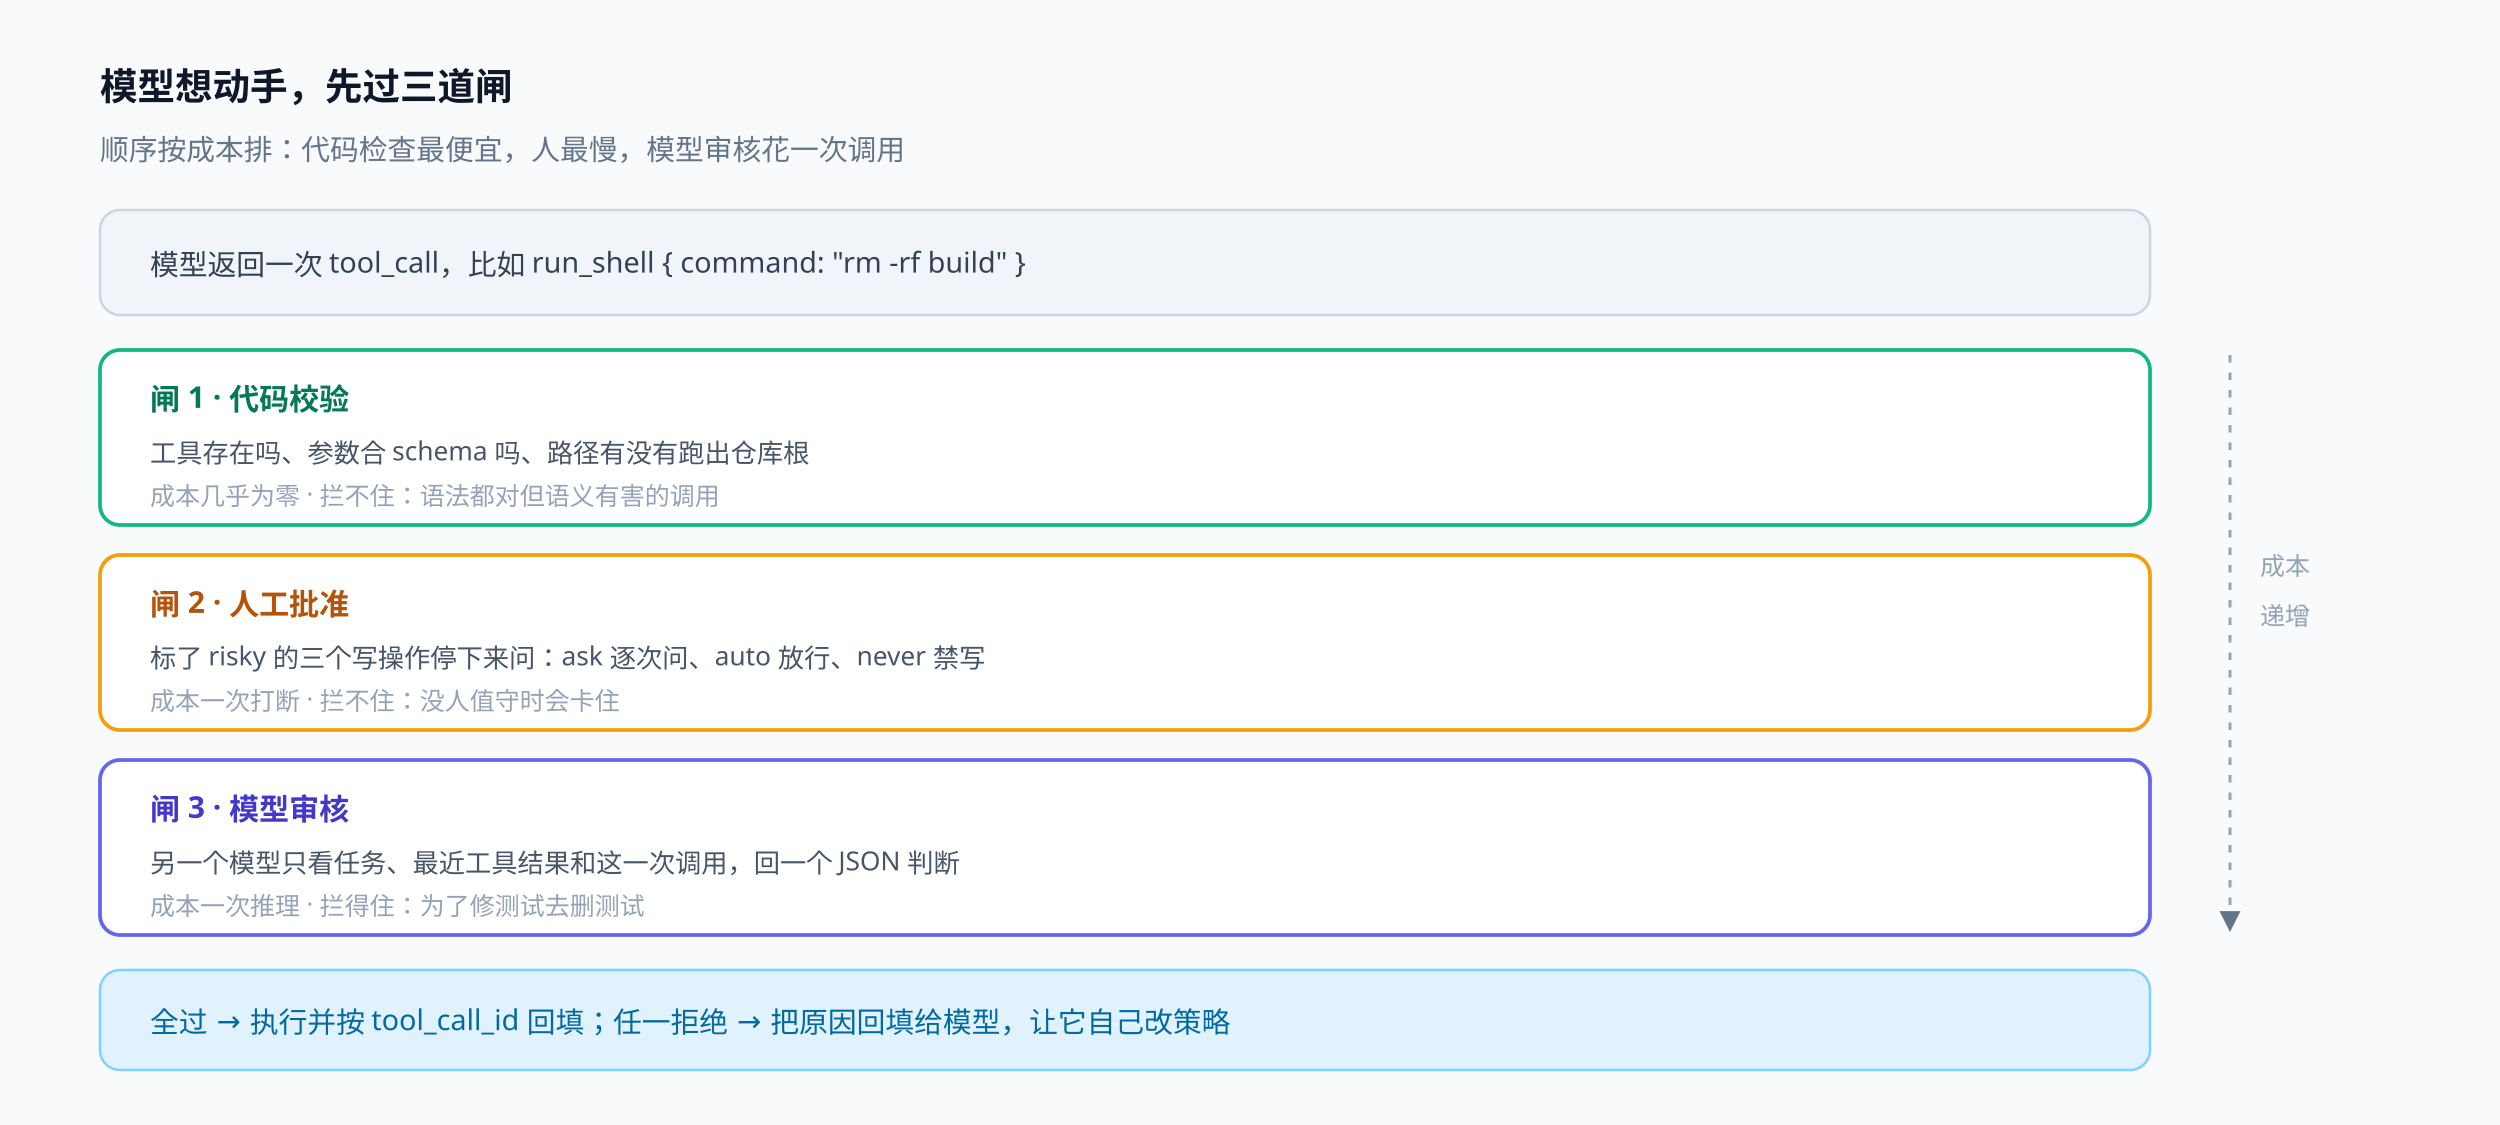
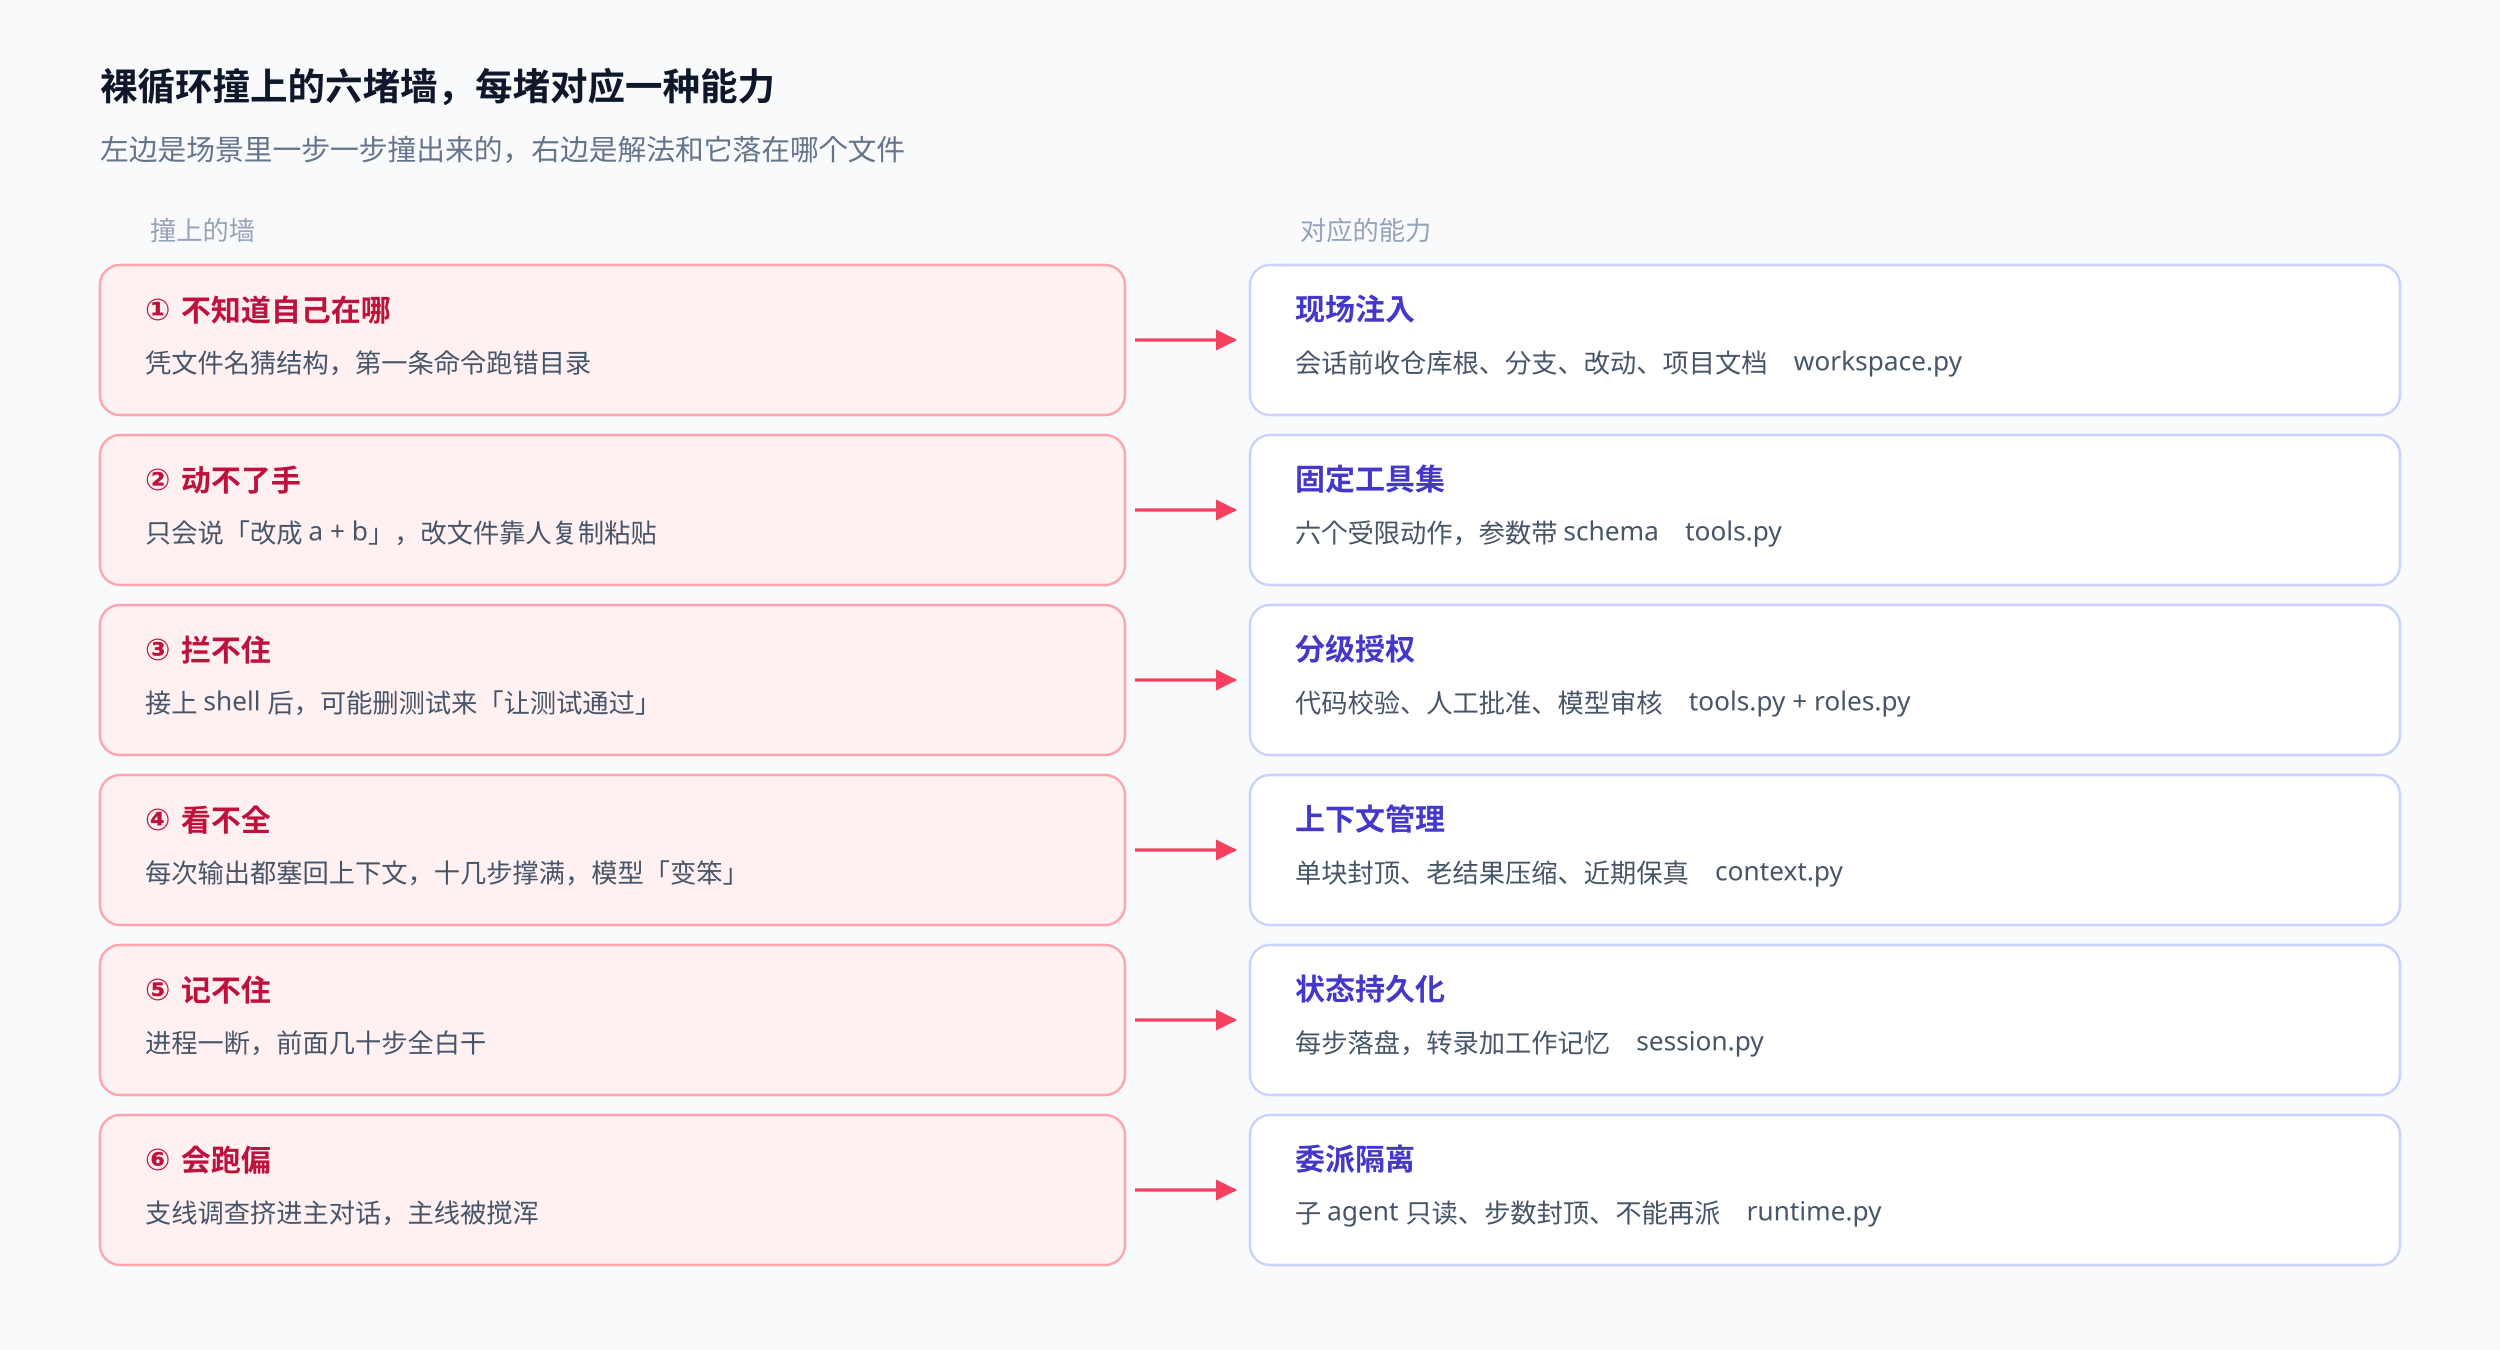
- <svg xmlns="http://www.w3.org/2000/svg" viewBox="0 0 1000 450" width="1000" height="450" role="img" aria-label="工具调用的三道闸">
+ <svg xmlns="http://www.w3.org/2000/svg" viewBox="0 0 1000 540" width="1000" height="540" role="img" aria-label="六堵墙与六种能力">
  <defs>
-     <marker id="k2" viewBox="0 0 10 10" refX="9" refY="5" markerWidth="7" markerHeight="7" orient="auto">
-       <path d="M0,0 L10,5 L0,10 z" fill="#64748B" />
+     <marker id="w1" viewBox="0 0 10 10" refX="9" refY="5" markerWidth="6.5" markerHeight="6.5" orient="auto">
+       <path d="M0,0 L10,5 L0,10 z" fill="#F43F5E" />
    </marker>
  </defs>
-   <rect width="1000" height="450" fill="#F8FAFC" />
-   <text x="40" y="40" font-family="'PingFang SC','Microsoft YaHei','Noto Sans CJK SC',system-ui,sans-serif" font-size="15" font-weight="600" fill="#0F172A">模型想动手，先过三道闸</text>
-   <text x="40" y="64" font-family="'PingFang SC','Microsoft YaHei',system-ui,sans-serif" font-size="11.5" fill="#64748B">顺序按成本排：代码检查最便宜，人最慢，模型审核花一次调用</text>
-   <rect x="40" y="84" width="820" height="42" rx="8" fill="#F1F5F9" stroke="#CBD5E1" />
-   <text x="60" y="110" font-family="'PingFang SC','Microsoft YaHei',system-ui,sans-serif" font-size="11.5" fill="#334155">模型返回一次 tool_call，比如 run_shell { command: "rm -rf build" }</text>
-   <rect x="40" y="140" width="820" height="70" rx="8" fill="#FFFFFF" stroke="#10B981" stroke-width="1.5" />
-   <text x="60" y="164" font-family="'PingFang SC','Microsoft YaHei',system-ui,sans-serif" font-size="12" font-weight="600" fill="#047857">闸 1 · 代码校验</text>
-   <text x="60" y="185" font-family="'PingFang SC','Microsoft YaHei',system-ui,sans-serif" font-size="10.5" fill="#475569">工具存在吗、参数合 schema 吗、路径有没有跑出仓库根</text>
-   <text x="60" y="202" font-family="'PingFang SC','Microsoft YaHei',system-ui,sans-serif" font-size="10" fill="#94A3B8">成本几乎为零 · 拦不住：语法都对但语义有害的调用</text>
-   <rect x="40" y="222" width="820" height="70" rx="8" fill="#FFFFFF" stroke="#F59E0B" stroke-width="1.5" />
-   <text x="60" y="246" font-family="'PingFang SC','Microsoft YaHei',system-ui,sans-serif" font-size="12" font-weight="600" fill="#B45309">闸 2 · 人工批准</text>
-   <text x="60" y="267" font-family="'PingFang SC','Microsoft YaHei',system-ui,sans-serif" font-size="10.5" fill="#475569">标了 risky 的三个写操作停下来问：ask 逐次问、auto 放行、never 禁写</text>
-   <text x="60" y="284" font-family="'PingFang SC','Microsoft YaHei',system-ui,sans-serif" font-size="10" fill="#94A3B8">成本一次打断 · 拦不住：没人值守时会卡住</text>
-   <rect x="40" y="304" width="820" height="70" rx="8" fill="#FFFFFF" stroke="#6366F1" stroke-width="1.5" />
-   <text x="60" y="328" font-family="'PingFang SC','Microsoft YaHei',system-ui,sans-serif" font-size="12" font-weight="600" fill="#4338CA">闸 3 · 模型审核</text>
-   <text x="60" y="349" font-family="'PingFang SC','Microsoft YaHei',system-ui,sans-serif" font-size="10.5" fill="#475569">另一个模型只看任务、最近工具结果和这一次调用，回一个 JSON 判断</text>
-   <text x="60" y="366" font-family="'PingFang SC','Microsoft YaHei',system-ui,sans-serif" font-size="10" fill="#94A3B8">成本一次推理 · 拦得住：为了修测试去删测试</text>
-   <rect x="40" y="388" width="820" height="40" rx="8" fill="#E0F2FE" stroke="#7DD3FC" />
-   <text x="60" y="413" font-family="'PingFang SC','Microsoft YaHei',system-ui,sans-serif" font-size="11.5" fill="#0369A1">全过 → 执行并按 tool_call_id 回填；任一拒绝 → 把原因回填给模型，让它自己改策略</text>
-   <line x1="892" y1="142" x2="892" y2="372" stroke="#94A3B8" stroke-width="1.2" stroke-dasharray="3 4" marker-end="url(#k2)" />
-   <text x="904" y="230" font-family="'PingFang SC','Microsoft YaHei',system-ui,sans-serif" font-size="10" fill="#94A3B8">成本</text>
-   <text x="904" y="250" font-family="'PingFang SC','Microsoft YaHei',system-ui,sans-serif" font-size="10" fill="#94A3B8">递增</text>
+   <rect width="1000" height="540" fill="#F8FAFC" />
+   <text x="40" y="40" font-family="'PingFang SC','Microsoft YaHei','Noto Sans CJK SC',system-ui,sans-serif" font-size="15" font-weight="600" fill="#0F172A">裸循环撞上的六堵墙，每堵对应一种能力</text>
+   <text x="40" y="64" font-family="'PingFang SC','Microsoft YaHei',system-ui,sans-serif" font-size="11.5" fill="#64748B">左边是场景里一步一步撞出来的，右边是解法和它落在哪个文件</text>
+   <text x="60" y="96" font-family="'PingFang SC','Microsoft YaHei',system-ui,sans-serif" font-size="10.5" fill="#94A3B8">撞上的墙</text>
+   <text x="520" y="96" font-family="'PingFang SC','Microsoft YaHei',system-ui,sans-serif" font-size="10.5" fill="#94A3B8">对应的能力</text>
+   <rect x="40" y="106" width="410" height="60" rx="8" fill="#FFF1F2" stroke="#FDA4AF" />
+   <text x="58" y="128" font-family="'PingFang SC','Microsoft YaHei',system-ui,sans-serif" font-size="12" font-weight="600" fill="#BE123C">① 不知道自己在哪</text>
+   <text x="58" y="149" font-family="'PingFang SC','Microsoft YaHei',system-ui,sans-serif" font-size="10.5" fill="#475569">凭文件名猜结构，第一条命令跑错目录</text>
+   <line x1="454" y1="136" x2="494" y2="136" stroke="#F43F5E" stroke-width="1.3" marker-end="url(#w1)" />
+   <rect x="500" y="106" width="460" height="60" rx="8" fill="#FFFFFF" stroke="#C7D2FE" />
+   <text x="518" y="128" font-family="'PingFang SC','Microsoft YaHei',system-ui,sans-serif" font-size="12" font-weight="600" fill="#4338CA">现场注入</text>
+   <text x="518" y="149" font-family="'PingFang SC','Microsoft YaHei',system-ui,sans-serif" font-size="10.5" fill="#475569">会话前收仓库根、分支、改动、项目文档　workspace.py</text>
+   <rect x="40" y="174" width="410" height="60" rx="8" fill="#FFF1F2" stroke="#FDA4AF" />
+   <text x="58" y="196" font-family="'PingFang SC','Microsoft YaHei',system-ui,sans-serif" font-size="12" font-weight="600" fill="#BE123C">② 动不了手</text>
+   <text x="58" y="217" font-family="'PingFang SC','Microsoft YaHei',system-ui,sans-serif" font-size="10.5" fill="#475569">只会说「改成 a + b」，改文件靠人复制粘贴</text>
+   <line x1="454" y1="204" x2="494" y2="204" stroke="#F43F5E" stroke-width="1.3" marker-end="url(#w1)" />
+   <rect x="500" y="174" width="460" height="60" rx="8" fill="#FFFFFF" stroke="#C7D2FE" />
+   <text x="518" y="196" font-family="'PingFang SC','Microsoft YaHei',system-ui,sans-serif" font-size="12" font-weight="600" fill="#4338CA">固定工具集</text>
+   <text x="518" y="217" font-family="'PingFang SC','Microsoft YaHei',system-ui,sans-serif" font-size="10.5" fill="#475569">六个受限动作，参数带 schema　tools.py</text>
+   <rect x="40" y="242" width="410" height="60" rx="8" fill="#FFF1F2" stroke="#FDA4AF" />
+   <text x="58" y="264" font-family="'PingFang SC','Microsoft YaHei',system-ui,sans-serif" font-size="12" font-weight="600" fill="#BE123C">③ 拦不住</text>
+   <text x="58" y="285" font-family="'PingFang SC','Microsoft YaHei',system-ui,sans-serif" font-size="10.5" fill="#475569">接上 shell 后，可能删测试来「让测试通过」</text>
+   <line x1="454" y1="272" x2="494" y2="272" stroke="#F43F5E" stroke-width="1.3" marker-end="url(#w1)" />
+   <rect x="500" y="242" width="460" height="60" rx="8" fill="#FFFFFF" stroke="#C7D2FE" />
+   <text x="518" y="264" font-family="'PingFang SC','Microsoft YaHei',system-ui,sans-serif" font-size="12" font-weight="600" fill="#4338CA">分级授权</text>
+   <text x="518" y="285" font-family="'PingFang SC','Microsoft YaHei',system-ui,sans-serif" font-size="10.5" fill="#475569">代码校验、人工批准、模型审核　tools.py + roles.py</text>
+   <rect x="40" y="310" width="410" height="60" rx="8" fill="#FFF1F2" stroke="#FDA4AF" />
+   <text x="58" y="332" font-family="'PingFang SC','Microsoft YaHei',system-ui,sans-serif" font-size="12" font-weight="600" fill="#BE123C">④ 看不全</text>
+   <text x="58" y="353" font-family="'PingFang SC','Microsoft YaHei',system-ui,sans-serif" font-size="10.5" fill="#475569">每次输出都塞回上下文，十几步撑满，模型「变笨」</text>
+   <line x1="454" y1="340" x2="494" y2="340" stroke="#F43F5E" stroke-width="1.3" marker-end="url(#w1)" />
+   <rect x="500" y="310" width="460" height="60" rx="8" fill="#FFFFFF" stroke="#C7D2FE" />
+   <text x="518" y="332" font-family="'PingFang SC','Microsoft YaHei',system-ui,sans-serif" font-size="12" font-weight="600" fill="#4338CA">上下文管理</text>
+   <text x="518" y="353" font-family="'PingFang SC','Microsoft YaHei',system-ui,sans-serif" font-size="10.5" fill="#475569">单块封顶、老结果压缩、近期保真　context.py</text>
+   <rect x="40" y="378" width="410" height="60" rx="8" fill="#FFF1F2" stroke="#FDA4AF" />
+   <text x="58" y="400" font-family="'PingFang SC','Microsoft YaHei',system-ui,sans-serif" font-size="12" font-weight="600" fill="#BE123C">⑤ 记不住</text>
+   <text x="58" y="421" font-family="'PingFang SC','Microsoft YaHei',system-ui,sans-serif" font-size="10.5" fill="#475569">进程一断，前面几十步全白干</text>
+   <line x1="454" y1="408" x2="494" y2="408" stroke="#F43F5E" stroke-width="1.3" marker-end="url(#w1)" />
+   <rect x="500" y="378" width="460" height="60" rx="8" fill="#FFFFFF" stroke="#C7D2FE" />
+   <text x="518" y="400" font-family="'PingFang SC','Microsoft YaHei',system-ui,sans-serif" font-size="12" font-weight="600" fill="#4338CA">状态持久化</text>
+   <text x="518" y="421" font-family="'PingFang SC','Microsoft YaHei',system-ui,sans-serif" font-size="10.5" fill="#475569">每步落盘，转录加工作记忆　session.py</text>
+   <rect x="40" y="446" width="410" height="60" rx="8" fill="#FFF1F2" stroke="#FDA4AF" />
+   <text x="58" y="468" font-family="'PingFang SC','Microsoft YaHei',system-ui,sans-serif" font-size="12" font-weight="600" fill="#BE123C">⑥ 会跑偏</text>
+   <text x="58" y="489" font-family="'PingFang SC','Microsoft YaHei',system-ui,sans-serif" font-size="10.5" fill="#475569">支线调查挤进主对话，主线被搅浑</text>
+   <line x1="454" y1="476" x2="494" y2="476" stroke="#F43F5E" stroke-width="1.3" marker-end="url(#w1)" />
+   <rect x="500" y="446" width="460" height="60" rx="8" fill="#FFFFFF" stroke="#C7D2FE" />
+   <text x="518" y="468" font-family="'PingFang SC','Microsoft YaHei',system-ui,sans-serif" font-size="12" font-weight="600" fill="#4338CA">委派隔离</text>
+   <text x="518" y="489" font-family="'PingFang SC','Microsoft YaHei',system-ui,sans-serif" font-size="10.5" fill="#475569">子 agent 只读、步数封顶、不能再派　runtime.py</text>
</svg>
